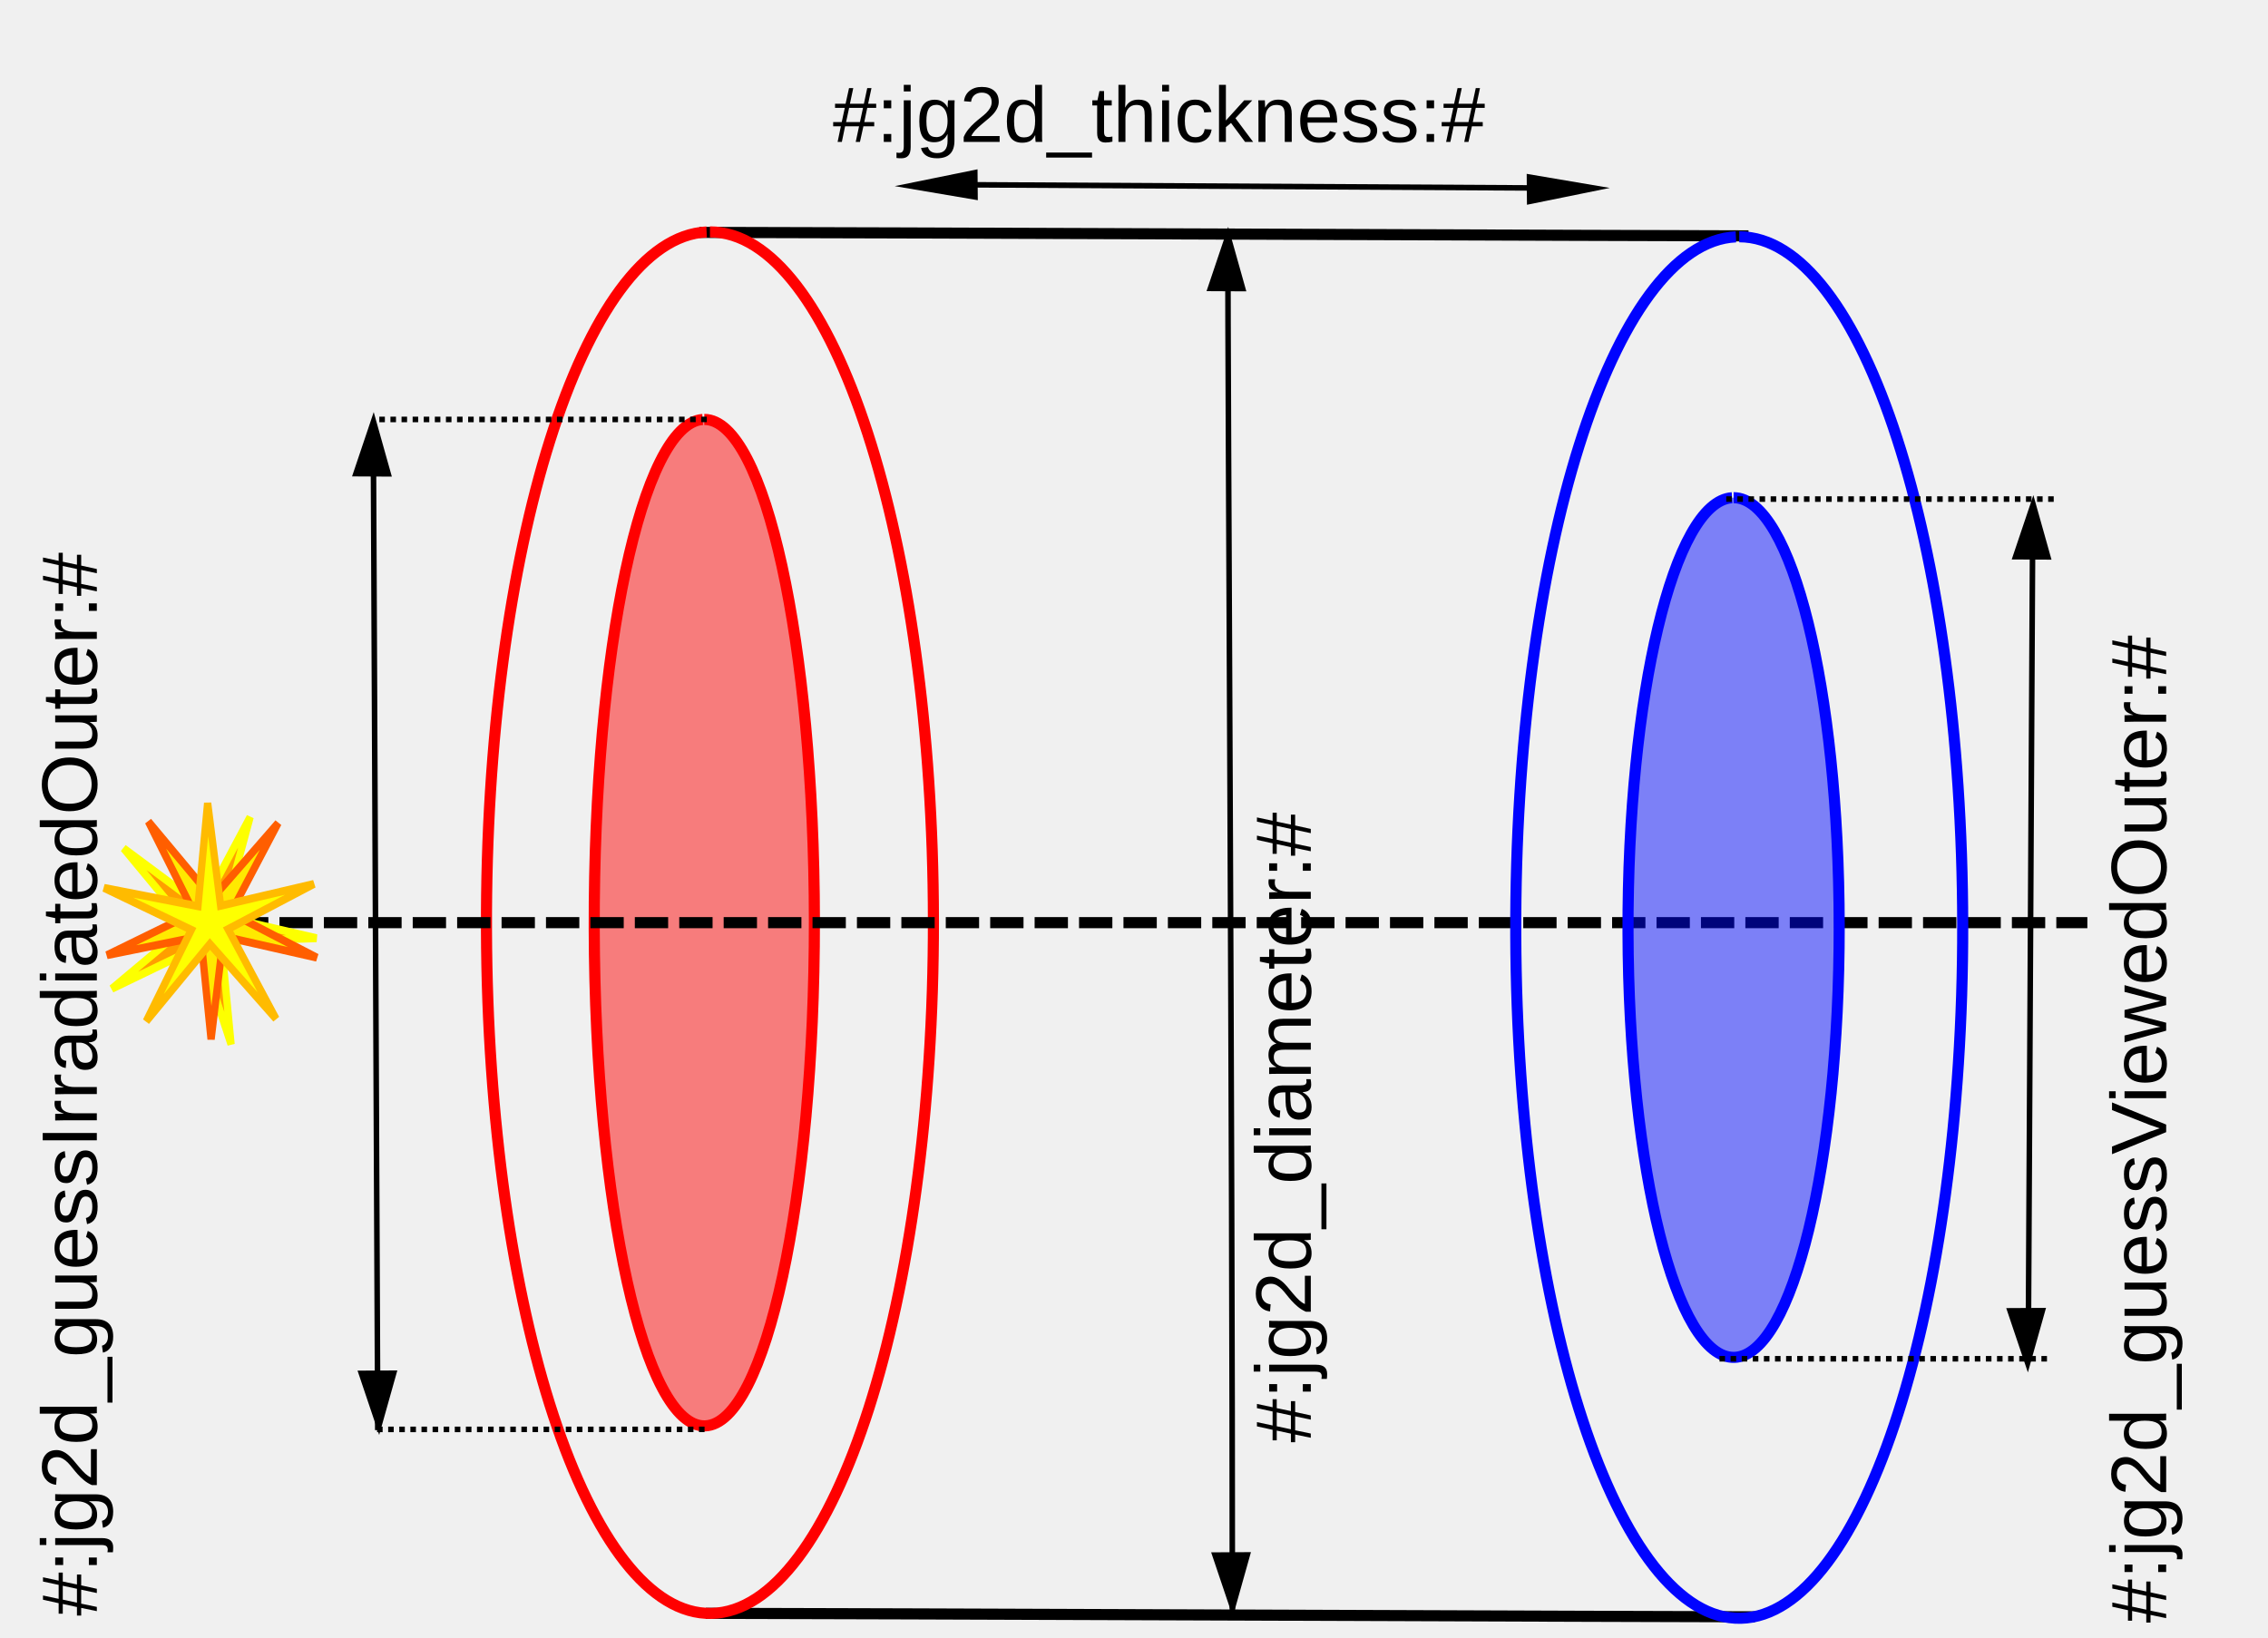
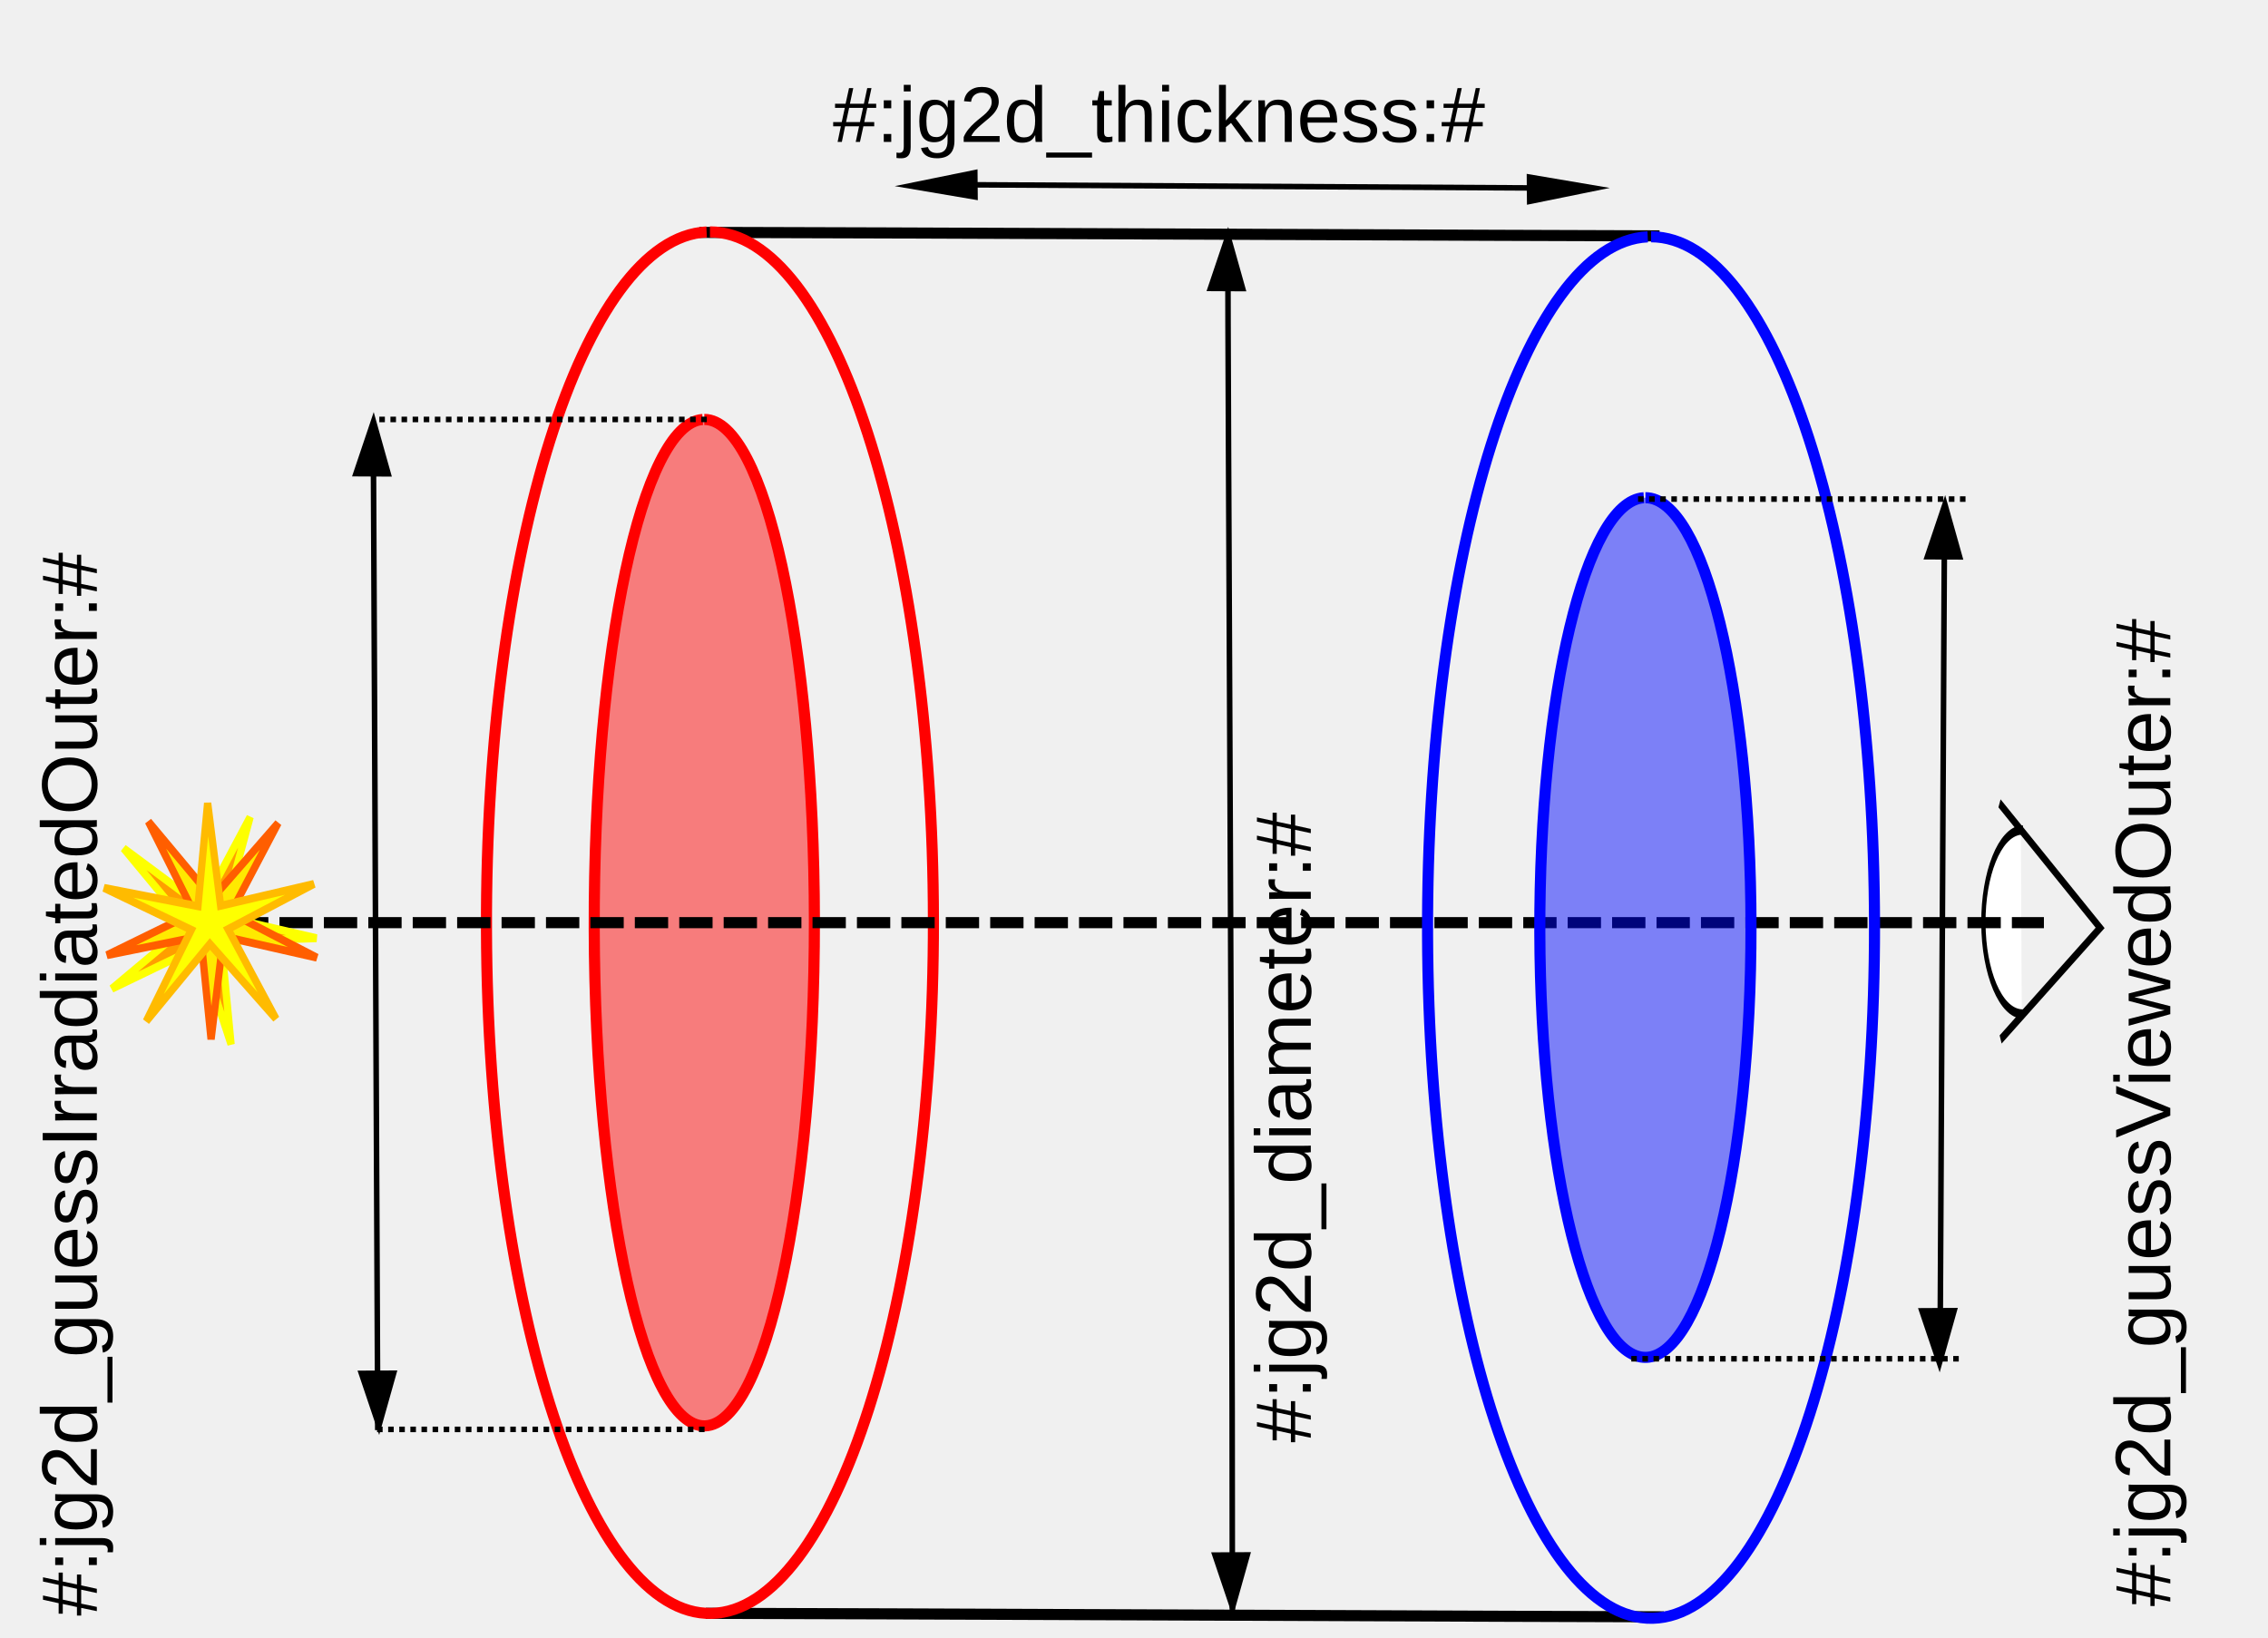
<svg xmlns="http://www.w3.org/2000/svg" version="1.1" id="svg2" height="260" width="360">
  <defs id="defs4">
    <marker style="overflow:visible" id="Arrow1Mstart" refX="0" refY="0" orient="auto">
      <path transform="matrix(0.4,0,0,0.4,4,0)" style="fill-rule:evenodd;stroke:#000000;stroke-width:1pt" d="M 0,0 5,-5 -12.5,0 5,5 0,0 Z" id="path4321" />
    </marker>
    <marker style="overflow:visible" id="Arrow1Lstart" refX="0" refY="0" orient="auto">
      <path transform="matrix(0.8,0,0,0.8,10,0)" style="fill-rule:evenodd;stroke:#000000;stroke-width:1pt" d="M 0,0 5,-5 -12.5,0 5,5 0,0 Z" id="path3785" />
    </marker>
    <marker style="overflow:visible" id="Arrow1Lend" refX="0" refY="0" orient="auto">
      <path transform="matrix(-0.8,0,0,-0.8,-10,0)" style="fill-rule:evenodd;stroke:#000000;stroke-width:1pt" d="M 0,0 5,-5 -12.5,0 5,5 0,0 Z" id="path3788" />
    </marker>
    <marker style="overflow:visible" id="Arrow1Lstart-9" refX="0" refY="0" orient="auto">
      <path transform="matrix(0.8,0,0,0.8,10,0)" style="fill-rule:evenodd;stroke:#000000;stroke-width:1pt" d="M 0,0 5,-5 -12.5,0 5,5 0,0 Z" id="path3785-6" />
    </marker>
    <marker style="overflow:visible" id="Arrow1Lend-6" refX="0" refY="0" orient="auto">
      <path transform="matrix(-0.8,0,0,-0.8,-10,0)" style="fill-rule:evenodd;stroke:#000000;stroke-width:1pt" d="M 0,0 5,-5 -12.5,0 5,5 0,0 Z" id="path3788-1" />
    </marker>
    <marker style="overflow:visible" id="Arrow1Lstart-3" refX="0" refY="0" orient="auto">
      <path transform="matrix(0.8,0,0,0.8,10,0)" style="fill-rule:evenodd;stroke:#000000;stroke-width:1pt" d="M 0,0 5,-5 -12.5,0 5,5 0,0 Z" id="path3785-0" />
    </marker>
    <marker style="overflow:visible" id="Arrow1Lend-7" refX="0" refY="0" orient="auto">
      <path transform="matrix(-0.8,0,0,-0.8,-10,0)" style="fill-rule:evenodd;stroke:#000000;stroke-width:1pt" d="M 0,0 5,-5 -12.5,0 5,5 0,0 Z" id="path3788-6" />
    </marker>
    <marker style="overflow:visible" id="Arrow1Lend-4" refX="0" refY="0" orient="auto">
      <path transform="matrix(-0.8,0,0,-0.8,-10,0)" style="fill-rule:evenodd;stroke:#000000;stroke-width:1pt" d="M 0,0 5,-5 -12.5,0 5,5 0,0 Z" id="path3788-2" />
    </marker>
    <marker style="overflow:visible" id="Arrow1Lstart-3-7" refX="0" refY="0" orient="auto">
      <path transform="matrix(0.8,0,0,0.8,10,0)" style="fill-rule:evenodd;stroke:#000000;stroke-width:1pt" d="M 0,0 5,-5 -12.5,0 5,5 0,0 Z" id="path3785-0-1" />
    </marker>
    <marker style="overflow:visible" id="Arrow1Lend-1" refX="0" refY="0" orient="auto">
      <path transform="matrix(-0.8,0,0,-0.8,-10,0)" style="fill-rule:evenodd;stroke:#000000;stroke-width:1pt" d="M 0,0 5,-5 -12.5,0 5,5 0,0 Z" id="path3788-20" />
    </marker>
    <marker style="overflow:visible" id="marker5606" refX="0" refY="0" orient="auto">
      <path transform="matrix(0.8,0,0,0.8,10,0)" style="fill-rule:evenodd;stroke:#000000;stroke-width:1pt" d="M 0,0 5,-5 -12.5,0 5,5 0,0 Z" id="path5608" />
    </marker>
    <marker style="overflow:visible" id="marker5610" refX="0" refY="0" orient="auto">
      <path transform="matrix(-0.8,0,0,-0.8,-10,0)" style="fill-rule:evenodd;stroke:#000000;stroke-width:1pt" d="M 0,0 5,-5 -12.5,0 5,5 0,0 Z" id="path5612" />
    </marker>
    <marker style="overflow:visible" id="Arrow1Lstart-2" refX="0" refY="0" orient="auto">
      <path transform="matrix(0.8,0,0,0.8,10,0)" style="fill-rule:evenodd;stroke:#000000;stroke-width:1pt" d="M 0,0 5,-5 -12.5,0 5,5 0,0 Z" id="path3785-5" />
    </marker>
    <marker style="overflow:visible" id="Arrow1Lend-15" refX="0" refY="0" orient="auto">
      <path transform="matrix(-0.8,0,0,-0.8,-10,0)" style="fill-rule:evenodd;stroke:#000000;stroke-width:1pt" d="M 0,0 5,-5 -12.5,0 5,5 0,0 Z" id="path3788-3" />
    </marker>
    <marker style="overflow:visible" id="Arrow1Lstart-3-2" refX="0" refY="0" orient="auto">
      <path transform="matrix(0.8,0,0,0.8,10,0)" style="fill-rule:evenodd;stroke:#000000;stroke-width:1pt" d="M 0,0 5,-5 -12.5,0 5,5 0,0 Z" id="path3785-0-9" />
    </marker>
    <marker style="overflow:visible" id="Arrow1Lend-12" refX="0" refY="0" orient="auto">
      <path transform="matrix(-0.8,0,0,-0.8,-10,0)" style="fill-rule:evenodd;stroke:#000000;stroke-width:1pt" d="M 0,0 5,-5 -12.5,0 5,5 0,0 Z" id="path3788-7" />
    </marker>
    <marker style="overflow:visible" id="marker4767" refX="0" refY="0" orient="auto">
      <path transform="matrix(0.8,0,0,0.8,10,0)" style="fill-rule:evenodd;stroke:#000000;stroke-width:1pt" d="M 0,0 5,-5 -12.5,0 5,5 0,0 Z" id="path4769" />
    </marker>
    <marker style="overflow:visible" id="marker4771" refX="0" refY="0" orient="auto">
      <path transform="matrix(-0.8,0,0,-0.8,-10,0)" style="fill-rule:evenodd;stroke:#000000;stroke-width:1pt" d="M 0,0 5,-5 -12.5,0 5,5 0,0 Z" id="path4773" />
    </marker>
    <marker style="overflow:visible" id="Arrow1Lstart-3-2-3" refX="0" refY="0" orient="auto">
      <path transform="matrix(0.8,0,0,0.8,10,0)" style="fill-rule:evenodd;stroke:#000000;stroke-width:1pt" d="M 0,0 5,-5 -12.5,0 5,5 0,0 Z" id="path3785-0-9-6" />
    </marker>
    <marker style="overflow:visible" id="Arrow1Lend-12-7" refX="0" refY="0" orient="auto">
      <path transform="matrix(-0.8,0,0,-0.8,-10,0)" style="fill-rule:evenodd;stroke:#000000;stroke-width:1pt" d="M 0,0 5,-5 -12.5,0 5,5 0,0 Z" id="path3788-7-5" />
    </marker>
  </defs>
-   <path style="fill:none;stroke:#000000;stroke-width:1.763;stroke-linecap:butt;stroke-linejoin:miter;stroke-miterlimit:4;stroke-dasharray:none;stroke-dashoffset:0;stroke-opacity:1;marker-start:none;marker-mid:none" d="m 277.539,37.448 c -10.693,0 -149.858,-0.553 -166.518,-0.553" id="path3779-2-5-35-6" />
-   <path style="fill:none;stroke:#000000;stroke-width:1.763;stroke-linecap:butt;stroke-linejoin:miter;stroke-miterlimit:4;stroke-dasharray:none;stroke-dashoffset:0;stroke-opacity:1;marker-start:none;marker-mid:none" d="m 278.545,256.699 c -10.693,0 -149.858,-0.553 -166.518,-0.553" id="path3779-2-5-35-6-3" />
+   <path style="fill:none;stroke:#000000;stroke-width:1.763;stroke-linecap:butt;stroke-linejoin:miter;stroke-miterlimit:4;stroke-dasharray:none;stroke-dashoffset:0;stroke-opacity:1;marker-start:none;marker-mid:none" d="m 263.419,37.448 c -10.693,0 -135.737,-0.553 -152.397,-0.553" id="path3779-2-5-35-6" />
+   <path style="fill:none;stroke:#000000;stroke-width:1.763;stroke-linecap:butt;stroke-linejoin:miter;stroke-miterlimit:4;stroke-dasharray:none;stroke-dashoffset:0;stroke-opacity:1;marker-start:none;marker-mid:none" d="m 264.096,256.699 c -10.693,0 -135.409,-0.553 -152.069,-0.553" id="path3779-2-5-35-6-3" />
  <path style="fill:none;stroke:#ff0000;stroke-width:1.763;stroke-linecap:butt;stroke-linejoin:round;stroke-miterlimit:4;stroke-dasharray:none;stroke-dashoffset:0;stroke-opacity:1" id="path2985" d="M 112.688,36.817 A 35.474,109.671 0 0 1 148.162,146.082 35.474,109.671 0 0 1 112.951,256.157 35.474,109.671 0 0 1 77.217,147.709 35.474,109.671 0 0 1 112.162,36.829" />
  <path style="fill:#ff0000;fill-opacity:0.484;fill-rule:evenodd;stroke:#ff0000;stroke-width:1.763;stroke-linecap:butt;stroke-linejoin:round;stroke-miterlimit:4;stroke-dasharray:none;stroke-dashoffset:0;stroke-opacity:1" id="path2985-0-2" d="m 111.795,66.592 a 17.475,79.897 0 0 1 17.474,79.601 17.475,79.897 0 0 1 -17.345,80.191 17.475,79.897 0 0 1 -17.603,-79.006 17.475,79.897 0 0 1 17.214,-80.777" />
-   <path style="fill:none;stroke:#000000;stroke-width:1.763;stroke-linecap:butt;stroke-linejoin:miter;stroke-miterlimit:4;stroke-dasharray:5.288, 1.763;stroke-dashoffset:0;stroke-opacity:1" d="m 37.308,146.488 294.019,0" id="path3777" />
+   <g id="g4484" transform="matrix(0.4670385,0,0,1.001593,171.5266,93.25886)" style="stroke-width:1.462;stroke-miterlimit:4;stroke-dasharray:none">
+     <path transform="matrix(0,1,-1,0,0,0)" d="m 67.617,-319.871 a 14.581,13.355 0 0 1 -14.394,13.046 14.581,13.355 0 0 1 -14.747,-12.711" id="path4480" style="opacity:1;fill:#ffffff;fill-opacity:1;fill-rule:evenodd;stroke:#000000;stroke-width:1.462;stroke-linecap:square;stroke-linejoin:miter;stroke-miterlimit:4;stroke-dasharray:none;stroke-dashoffset:0;stroke-opacity:1" />
+     <path id="path4474" d="M 312.299,34.232 346.497,53.976 312.679,71.664" style="fill:none;fill-rule:evenodd;stroke:#000000;stroke-width:1.462;stroke-linecap:butt;stroke-linejoin:miter;stroke-miterlimit:4;stroke-dasharray:none;stroke-opacity:1" />
+   </g>
+   <path style="fill:none;stroke:#000000;stroke-width:1.763;stroke-linecap:butt;stroke-linejoin:miter;stroke-miterlimit:4;stroke-dasharray:5.288, 1.763;stroke-dashoffset:0;stroke-opacity:1" d="m 37.308,146.488 287.123,0" id="path3777" />
  <text xml:space="preserve" style="font-style:normal;font-variant:normal;font-weight:normal;font-stretch:normal;font-size:18px;line-height:125%;font-family:Arial;-inkscape-font-specification:Arial;letter-spacing:0px;word-spacing:0px;fill:#000000;fill-opacity:1;stroke:none" x="-229.039" y="208.064" id="text4341" transform="matrix(0,-1,1,0,0,0)">
    <tspan x="-229.039" y="208.064" id="tspan4343" style="font-size:12.5px">
      <tspan x="-229.039" y="208.064" style="font-size:12.5px" id="tspan4345">#:jg2d_diameter:#</tspan>
    </tspan>
  </text>
  <text xml:space="preserve" style="font-style:normal;font-variant:normal;font-weight:normal;font-stretch:normal;font-size:18px;line-height:125%;font-family:Arial;-inkscape-font-specification:Arial;letter-spacing:0px;word-spacing:0px;fill:#000000;fill-opacity:1;stroke:none" x="132.186" y="22.537" id="text4335">
    <tspan x="132.186" y="22.537" id="tspan4337" style="font-size:12.5px">
      <tspan x="132.186" y="22.537" style="font-size:12.5px" id="tspan4339">#:jg2d_thickness:#</tspan>
    </tspan>
  </text>
-   <path style="fill:none;stroke:#0003ff;stroke-width:1.763;stroke-linecap:butt;stroke-linejoin:round;stroke-miterlimit:4;stroke-dasharray:none;stroke-dashoffset:0;stroke-opacity:1" id="path2985-01" d="M 276.068,37.592 A 35.474,109.671 0 0 1 311.541,146.856 35.474,109.671 0 0 1 276.331,256.931 35.474,109.671 0 0 1 240.597,148.484 35.474,109.671 0 0 1 275.542,37.604" />
-   <path style="fill:#0009ff;fill-opacity:0.484;fill-rule:evenodd;stroke:#0003ff;stroke-width:1.763;stroke-linecap:butt;stroke-linejoin:round;stroke-miterlimit:4;stroke-dasharray:none;stroke-dashoffset:0;stroke-opacity:1" id="path2985-0-2-1" d="m 275.175,79.018 a 16.76,68.245 0 0 1 16.76,67.992 16.76,68.245 0 0 1 -16.636,68.497 16.76,68.245 0 0 1 -16.884,-67.484 16.76,68.245 0 0 1 16.511,-68.997" />
-   <text xml:space="preserve" style="font-style:normal;font-variant:normal;font-weight:normal;font-stretch:normal;font-size:18px;line-height:125%;font-family:Arial;-inkscape-font-specification:Arial;letter-spacing:0px;word-spacing:0px;fill:#000000;fill-opacity:1;stroke:none" x="-257.678" y="343.835" id="text4325" transform="matrix(0,-1,1,0,0,0)">
-     <tspan x="-257.678" y="343.835" id="tspan4327" style="font-size:12.5px">
-       <tspan x="-257.678" y="343.835" style="font-size:12.5px" id="tspan4329">#:jg2d_guessViewedOuter:#</tspan>
+   <path style="fill:none;stroke:#0003ff;stroke-width:1.763;stroke-linecap:butt;stroke-linejoin:round;stroke-miterlimit:4;stroke-dasharray:none;stroke-dashoffset:0;stroke-opacity:1" id="path2985-01" d="M 262.068,37.592 A 35.474,109.671 0 0 1 297.541,146.856 35.474,109.671 0 0 1 262.331,256.931 35.474,109.671 0 0 1 226.597,148.484 35.474,109.671 0 0 1 261.542,37.604" />
+   <path style="fill:#0009ff;fill-opacity:0.484;fill-rule:evenodd;stroke:#0003ff;stroke-width:1.763;stroke-linecap:butt;stroke-linejoin:round;stroke-miterlimit:4;stroke-dasharray:none;stroke-dashoffset:0;stroke-opacity:1" id="path2985-0-2-1" d="m 261.175,79.018 a 16.76,68.245 0 0 1 16.76,67.992 16.76,68.245 0 0 1 -16.636,68.497 16.76,68.245 0 0 1 -16.884,-67.484 16.76,68.245 0 0 1 16.511,-68.997" />
+   <text xml:space="preserve" style="font-style:normal;font-variant:normal;font-weight:normal;font-stretch:normal;font-size:18px;line-height:125%;font-family:Arial;-inkscape-font-specification:Arial;letter-spacing:0px;word-spacing:0px;fill:#000000;fill-opacity:1;stroke:none" x="-255.051" y="344.492" id="text4325" transform="matrix(0,-1,1,0,0,0)">
+     <tspan x="-255.051" y="344.492" id="tspan4327" style="font-size:12.5px">
+       <tspan x="-255.051" y="344.492" style="font-size:12.5px" id="tspan4329">#:jg2d_guessViewedOuter:#</tspan>
    </tspan>
  </text>
  <path style="fill:none;stroke:#000000;stroke-width:0.881;stroke-linecap:butt;stroke-linejoin:miter;stroke-miterlimit:4;stroke-dasharray:0.881, 0.881;stroke-dashoffset:0;stroke-opacity:1;marker-start:none;marker-mid:none;marker-end:none" d="m 112.19,66.591 c -10.693,0 -35.916,0.002 -52.576,0.002" id="path3779-2-5-3" />
  <path style="fill:none;stroke:#000000;stroke-width:0.881;stroke-linecap:butt;stroke-linejoin:miter;stroke-miterlimit:4;stroke-dasharray:0.881, 0.881;stroke-dashoffset:0;stroke-opacity:1;marker-start:none;marker-mid:none;marker-end:none" d="m 111.833,226.939 c -10.693,0 -35.916,0.002 -52.576,0.002" id="path3779-2-5-3-75" />
-   <path style="fill:none;stroke:#000000;stroke-width:0.881;stroke-linecap:butt;stroke-linejoin:miter;stroke-miterlimit:4;stroke-dasharray:0.881, 0.881;stroke-dashoffset:0;stroke-opacity:1;marker-start:none;marker-mid:none;marker-end:none" d="m 274.008,79.237 c 10.694,0 35.916,0.002 52.576,0.002" id="path3779-2-5-3-6" />
-   <path style="fill:none;stroke:#000000;stroke-width:0.881;stroke-linecap:butt;stroke-linejoin:miter;stroke-miterlimit:4;stroke-dasharray:0.881, 0.881;stroke-dashoffset:0;stroke-opacity:1;marker-start:none;marker-mid:none;marker-end:none" d="m 272.936,215.728 c 10.693,0 35.916,0.002 52.576,0.002" id="path3779-2-5-3-75-6" />
+   <path style="fill:none;stroke:#000000;stroke-width:0.881;stroke-linecap:butt;stroke-linejoin:miter;stroke-miterlimit:4;stroke-dasharray:0.881, 0.881;stroke-dashoffset:0;stroke-opacity:1;marker-start:none;marker-mid:none;marker-end:none" d="m 260.008,79.237 c 10.694,0 35.916,0.002 52.576,0.002" id="path3779-2-5-3-6" />
+   <path style="fill:none;stroke:#000000;stroke-width:0.881;stroke-linecap:butt;stroke-linejoin:miter;stroke-miterlimit:4;stroke-dasharray:0.881, 0.881;stroke-dashoffset:0;stroke-opacity:1;marker-start:none;marker-mid:none;marker-end:none" d="m 258.936,215.728 c 10.693,0 35.916,0.002 52.576,0.002" id="path3779-2-5-3-75-6" />
  <g id="g4374" transform="matrix(0,-0.6283881,0.5779496,0,-437.1185,-142.7248)">
    <path transform="matrix(0.9808286,-0.1948727,0.1948727,0.9808286,-167.2926,-74.33196)" d="m -436.429,830.219 -23.223,-12.141 -10.356,24.072 4.37,-25.838 -26.094,-2.41 25.924,-3.828 -5.771,-25.561 11.651,23.472 22.527,-13.387 -18.723,18.334 z" id="path4327" style="opacity:1;fill:#ff9e00;fill-opacity:1;fill-rule:evenodd;stroke:#fdff00;stroke-width:2;stroke-linecap:square;stroke-linejoin:miter;stroke-miterlimit:4.5;stroke-dasharray:none;stroke-dashoffset:0;stroke-opacity:1" />
    <path transform="matrix(0.3449898,-0.9386064,0.9386064,0.3449898,-1111.241,126.314)" d="m -396.177,866.417 -23.223,-12.141 -10.356,24.072 4.37,-25.838 -26.094,-2.41 25.924,-3.828 -5.771,-25.561 11.651,23.472 22.527,-13.387 -18.723,18.334 z" id="path4327-3" style="opacity:1;fill:#ffe900;fill-opacity:1;fill-rule:evenodd;stroke:#ff5e00;stroke-width:2;stroke-linecap:square;stroke-linejoin:miter;stroke-miterlimit:4.5;stroke-dasharray:none;stroke-dashoffset:0;stroke-opacity:1" />
    <path transform="matrix(0.8147567,-0.579803,0.579803,0.8147567,-609.585,-122.2697)" d="m -396.177,866.417 -23.223,-12.141 -10.356,24.072 4.37,-25.838 -26.094,-2.41 25.924,-3.828 -5.771,-25.561 11.651,23.472 22.527,-13.387 -18.723,18.334 z" id="path4327-3-7" style="opacity:1;fill:#feff00;fill-opacity:1;fill-rule:evenodd;stroke:#ffbb00;stroke-width:2;stroke-linecap:square;stroke-linejoin:miter;stroke-miterlimit:4.5;stroke-dasharray:none;stroke-dashoffset:0;stroke-opacity:1" />
  </g>
  <text xml:space="preserve" style="font-style:normal;font-variant:normal;font-weight:normal;font-stretch:normal;font-size:18px;line-height:125%;font-family:Arial;-inkscape-font-specification:Arial;letter-spacing:0px;word-spacing:0px;fill:#000000;fill-opacity:1;stroke:none" x="-256.565" y="15.37" id="text4315" transform="matrix(0,-1,1,0,0,0)">
    <tspan x="-256.565" y="15.37" id="tspan4317" style="font-size:12.5px">
      <tspan x="-256.565" y="15.37" style="font-size:12.5px" id="tspan4319">#:jg2d_guessIrradiatedOuter:#</tspan>
    </tspan>
  </text>
  <g id="g4465">
    <path id="path3779-7" d="M 59.963,227.055 59.249,67.261" style="fill:none;stroke:#000000;stroke-width:0.881px;stroke-linecap:butt;stroke-linejoin:miter;stroke-opacity:1;marker-mid:none" />
    <path id="rect4499" d="m 59.32,65.427 2.879,10.244 -6.317,-0.033 z" style="opacity:1;fill:#000000;fill-opacity:1;fill-rule:evenodd;stroke:none;stroke-width:1.089;stroke-linecap:square;stroke-linejoin:miter;stroke-miterlimit:4;stroke-dasharray:none;stroke-dashoffset:0;stroke-opacity:1" />
    <path id="rect4499-6" d="m 60.189,227.826 2.879,-10.244 -6.317,0.033 z" style="opacity:1;fill:#000000;fill-opacity:1;fill-rule:evenodd;stroke:none;stroke-width:1.089;stroke-linecap:square;stroke-linejoin:miter;stroke-miterlimit:4;stroke-dasharray:none;stroke-dashoffset:0;stroke-opacity:1" />
  </g>
  <g id="g4460">
    <path id="path3779" d="m 195.611,255.59 c 0,-81.284 -0.714,-188.091 -0.714,-219.162" style="fill:none;stroke:#000000;stroke-width:0.881px;stroke-linecap:butt;stroke-linejoin:miter;stroke-opacity:1;marker-mid:none" />
    <path id="rect4499-7" d="m 194.953,36.014 2.879,10.244 -6.317,-0.033 z" style="opacity:1;fill:#000000;fill-opacity:1;fill-rule:evenodd;stroke:none;stroke-width:1.089;stroke-linecap:square;stroke-linejoin:miter;stroke-miterlimit:4;stroke-dasharray:none;stroke-dashoffset:0;stroke-opacity:1" />
    <path id="rect4499-6-3" d="m 195.685,256.675 2.879,-10.244 -6.317,0.033 z" style="opacity:1;fill:#000000;fill-opacity:1;fill-rule:evenodd;stroke:none;stroke-width:1.089;stroke-linecap:square;stroke-linejoin:miter;stroke-miterlimit:4;stroke-dasharray:none;stroke-dashoffset:0;stroke-opacity:1" />
  </g>
-   <g id="g4470">
+   <g id="g4470" transform="translate(-14,0)">
    <path id="path3779-7-0" d="m 321.949,214.734 0.714,-134.271" style="fill:none;stroke:#000000;stroke-width:0.881px;stroke-linecap:butt;stroke-linejoin:miter;stroke-opacity:1;marker-mid:none" />
    <path id="rect4499-5" d="m 322.758,78.613 2.879,10.244 -6.317,-0.033 z" style="opacity:1;fill:#000000;fill-opacity:1;fill-rule:evenodd;stroke:none;stroke-width:1.089;stroke-linecap:square;stroke-linejoin:miter;stroke-miterlimit:4;stroke-dasharray:none;stroke-dashoffset:0;stroke-opacity:1" />
    <path id="rect4499-6-5" d="m 321.886,217.895 2.879,-10.244 -6.317,0.033 z" style="opacity:1;fill:#000000;fill-opacity:1;fill-rule:evenodd;stroke:none;stroke-width:1.089;stroke-linecap:square;stroke-linejoin:miter;stroke-miterlimit:4;stroke-dasharray:none;stroke-dashoffset:0;stroke-opacity:1" />
  </g>
  <g id="g4335" transform="translate(-1.1203676e-6,-1.7013804e-8)">
    <path id="path3779-7-0-3" d="m 148.727,29.307 98.571,0.555" style="fill:none;stroke:#000000;stroke-width:0.881px;stroke-linecap:butt;stroke-linejoin:miter;stroke-opacity:1;marker-mid:none" />
    <path id="rect4499-6-6" d="m 142.018,29.551 13.188,2.236 -0.042,-4.907 z" style="opacity:1;fill:#000000;fill-opacity:1;fill-rule:evenodd;stroke:none;stroke-width:1.089;stroke-linecap:square;stroke-linejoin:miter;stroke-miterlimit:4;stroke-dasharray:none;stroke-dashoffset:0;stroke-opacity:1" />
    <path id="rect4499-6-2" d="m 255.52,29.838 -13.188,-2.236 0.042,4.907 z" style="opacity:1;fill:#000000;fill-opacity:1;fill-rule:evenodd;stroke:none;stroke-width:1.089;stroke-linecap:square;stroke-linejoin:miter;stroke-miterlimit:4;stroke-dasharray:none;stroke-dashoffset:0;stroke-opacity:1" />
  </g>
</svg>
